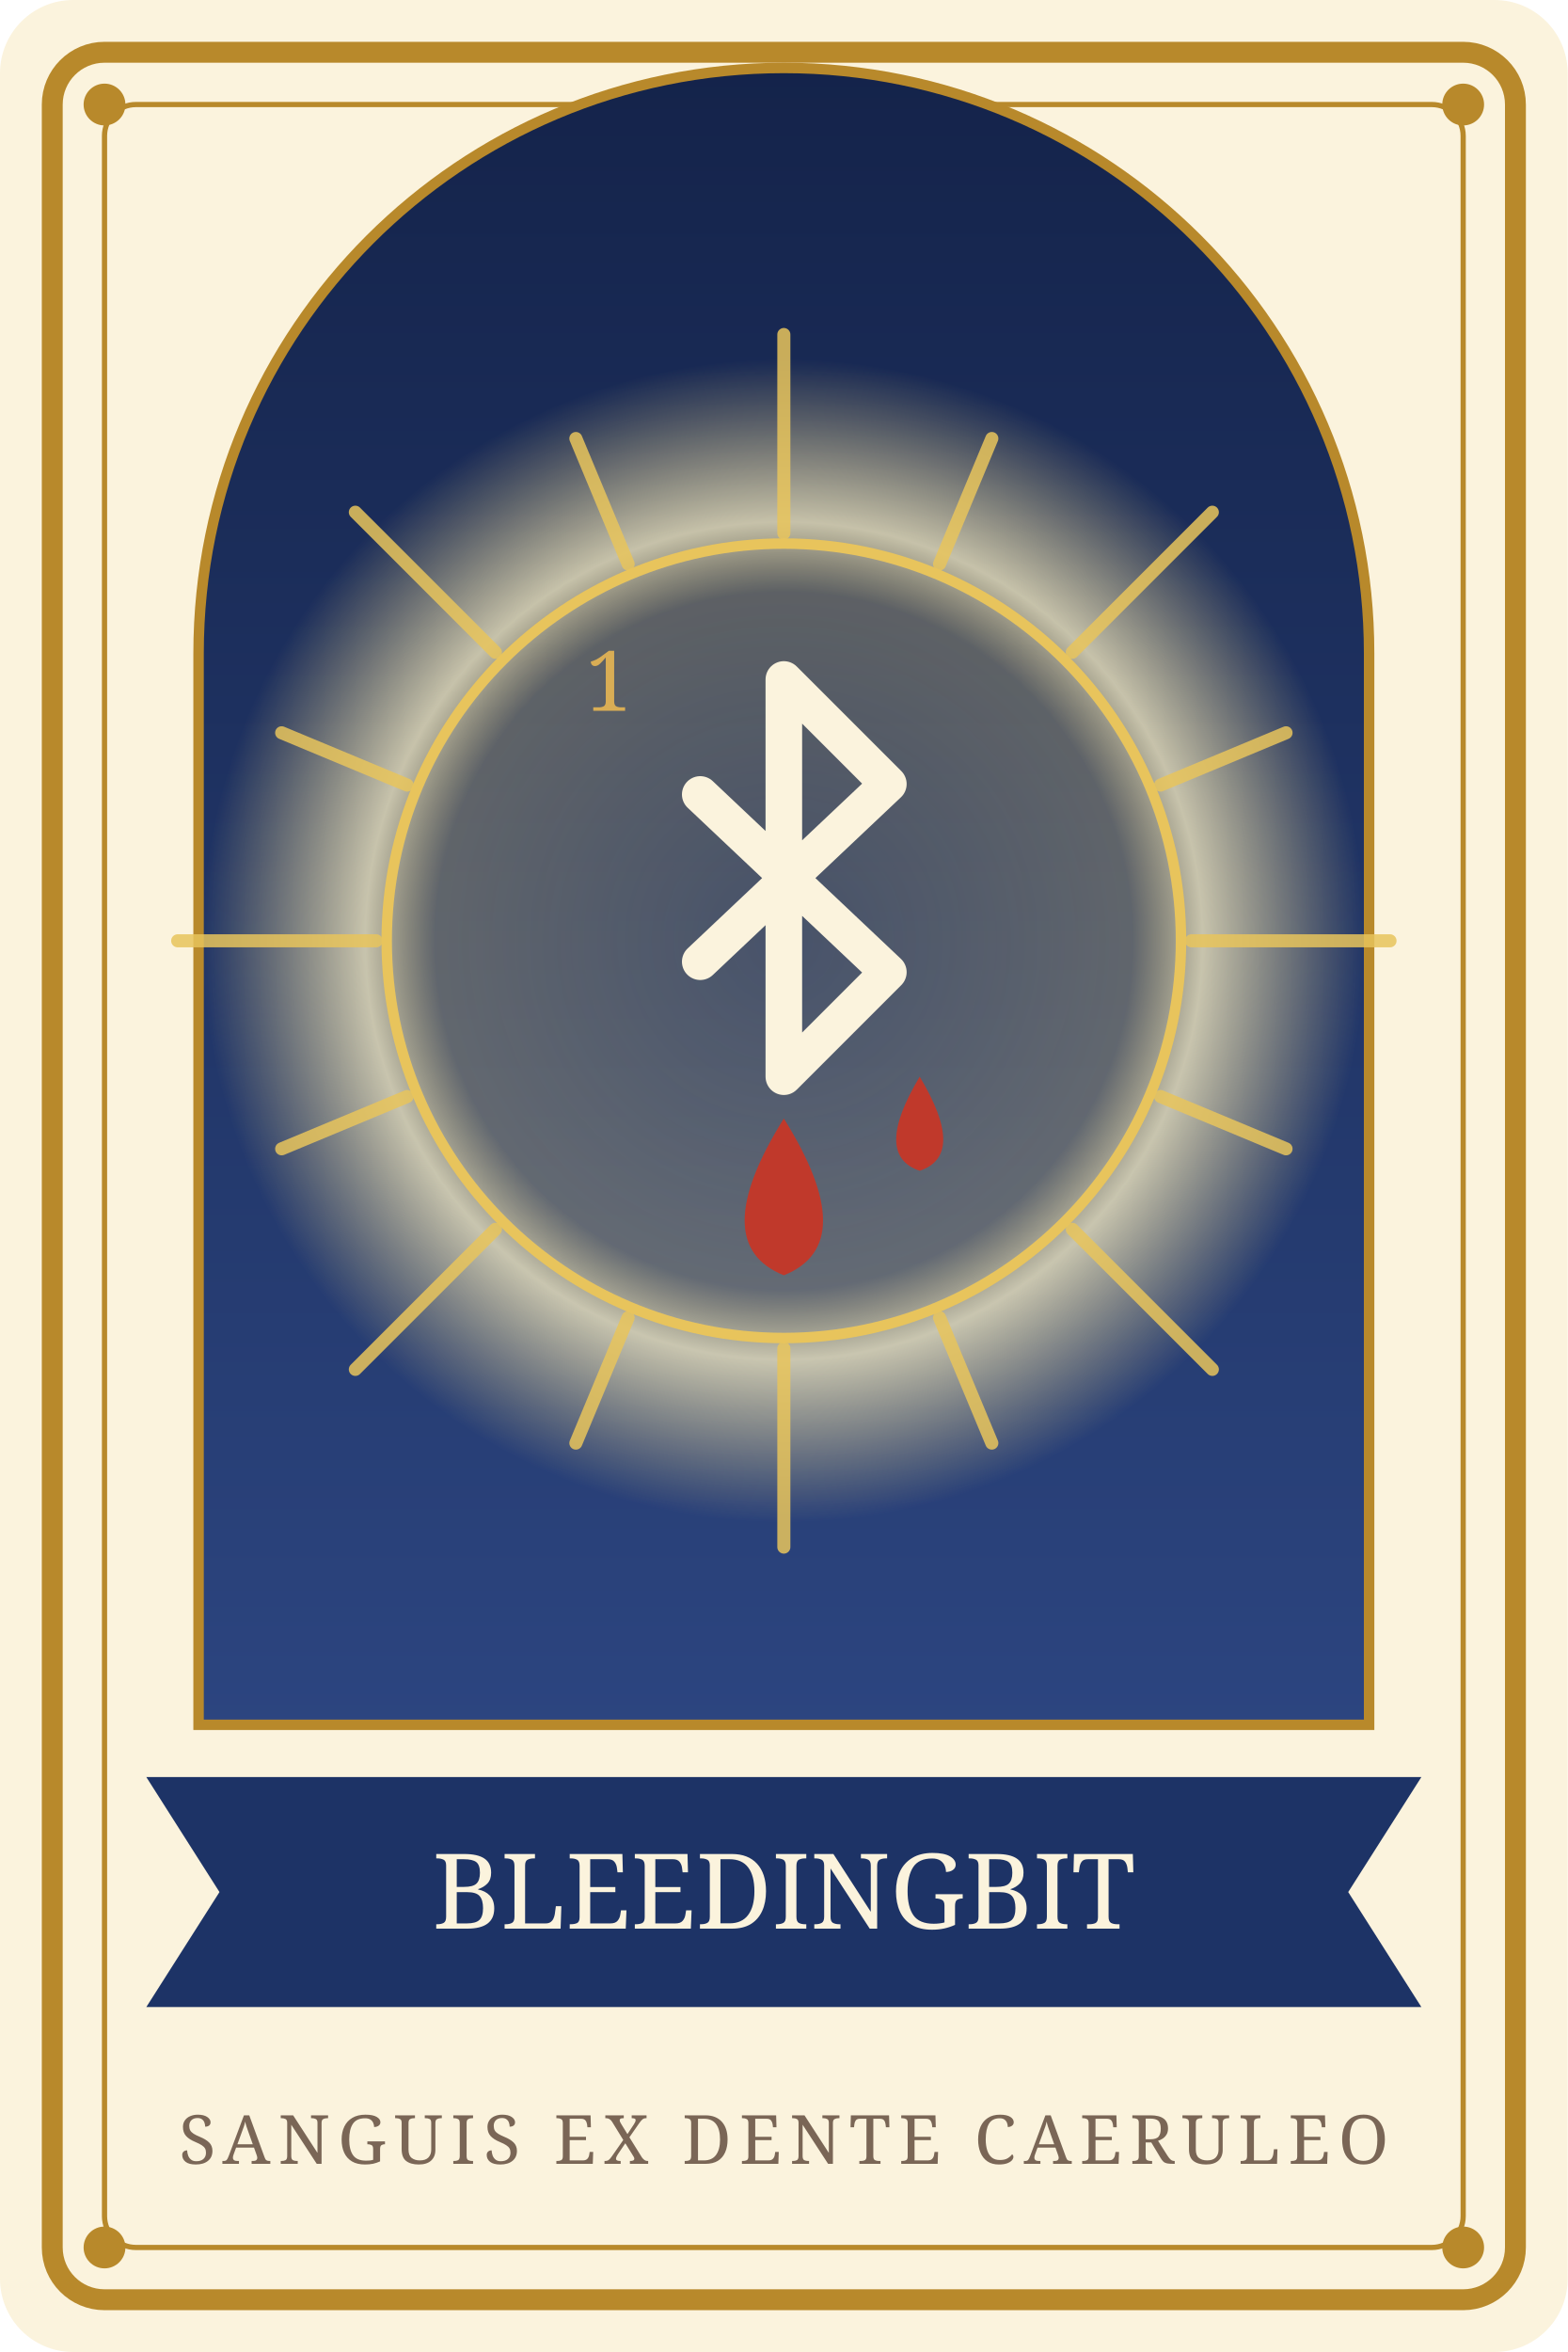
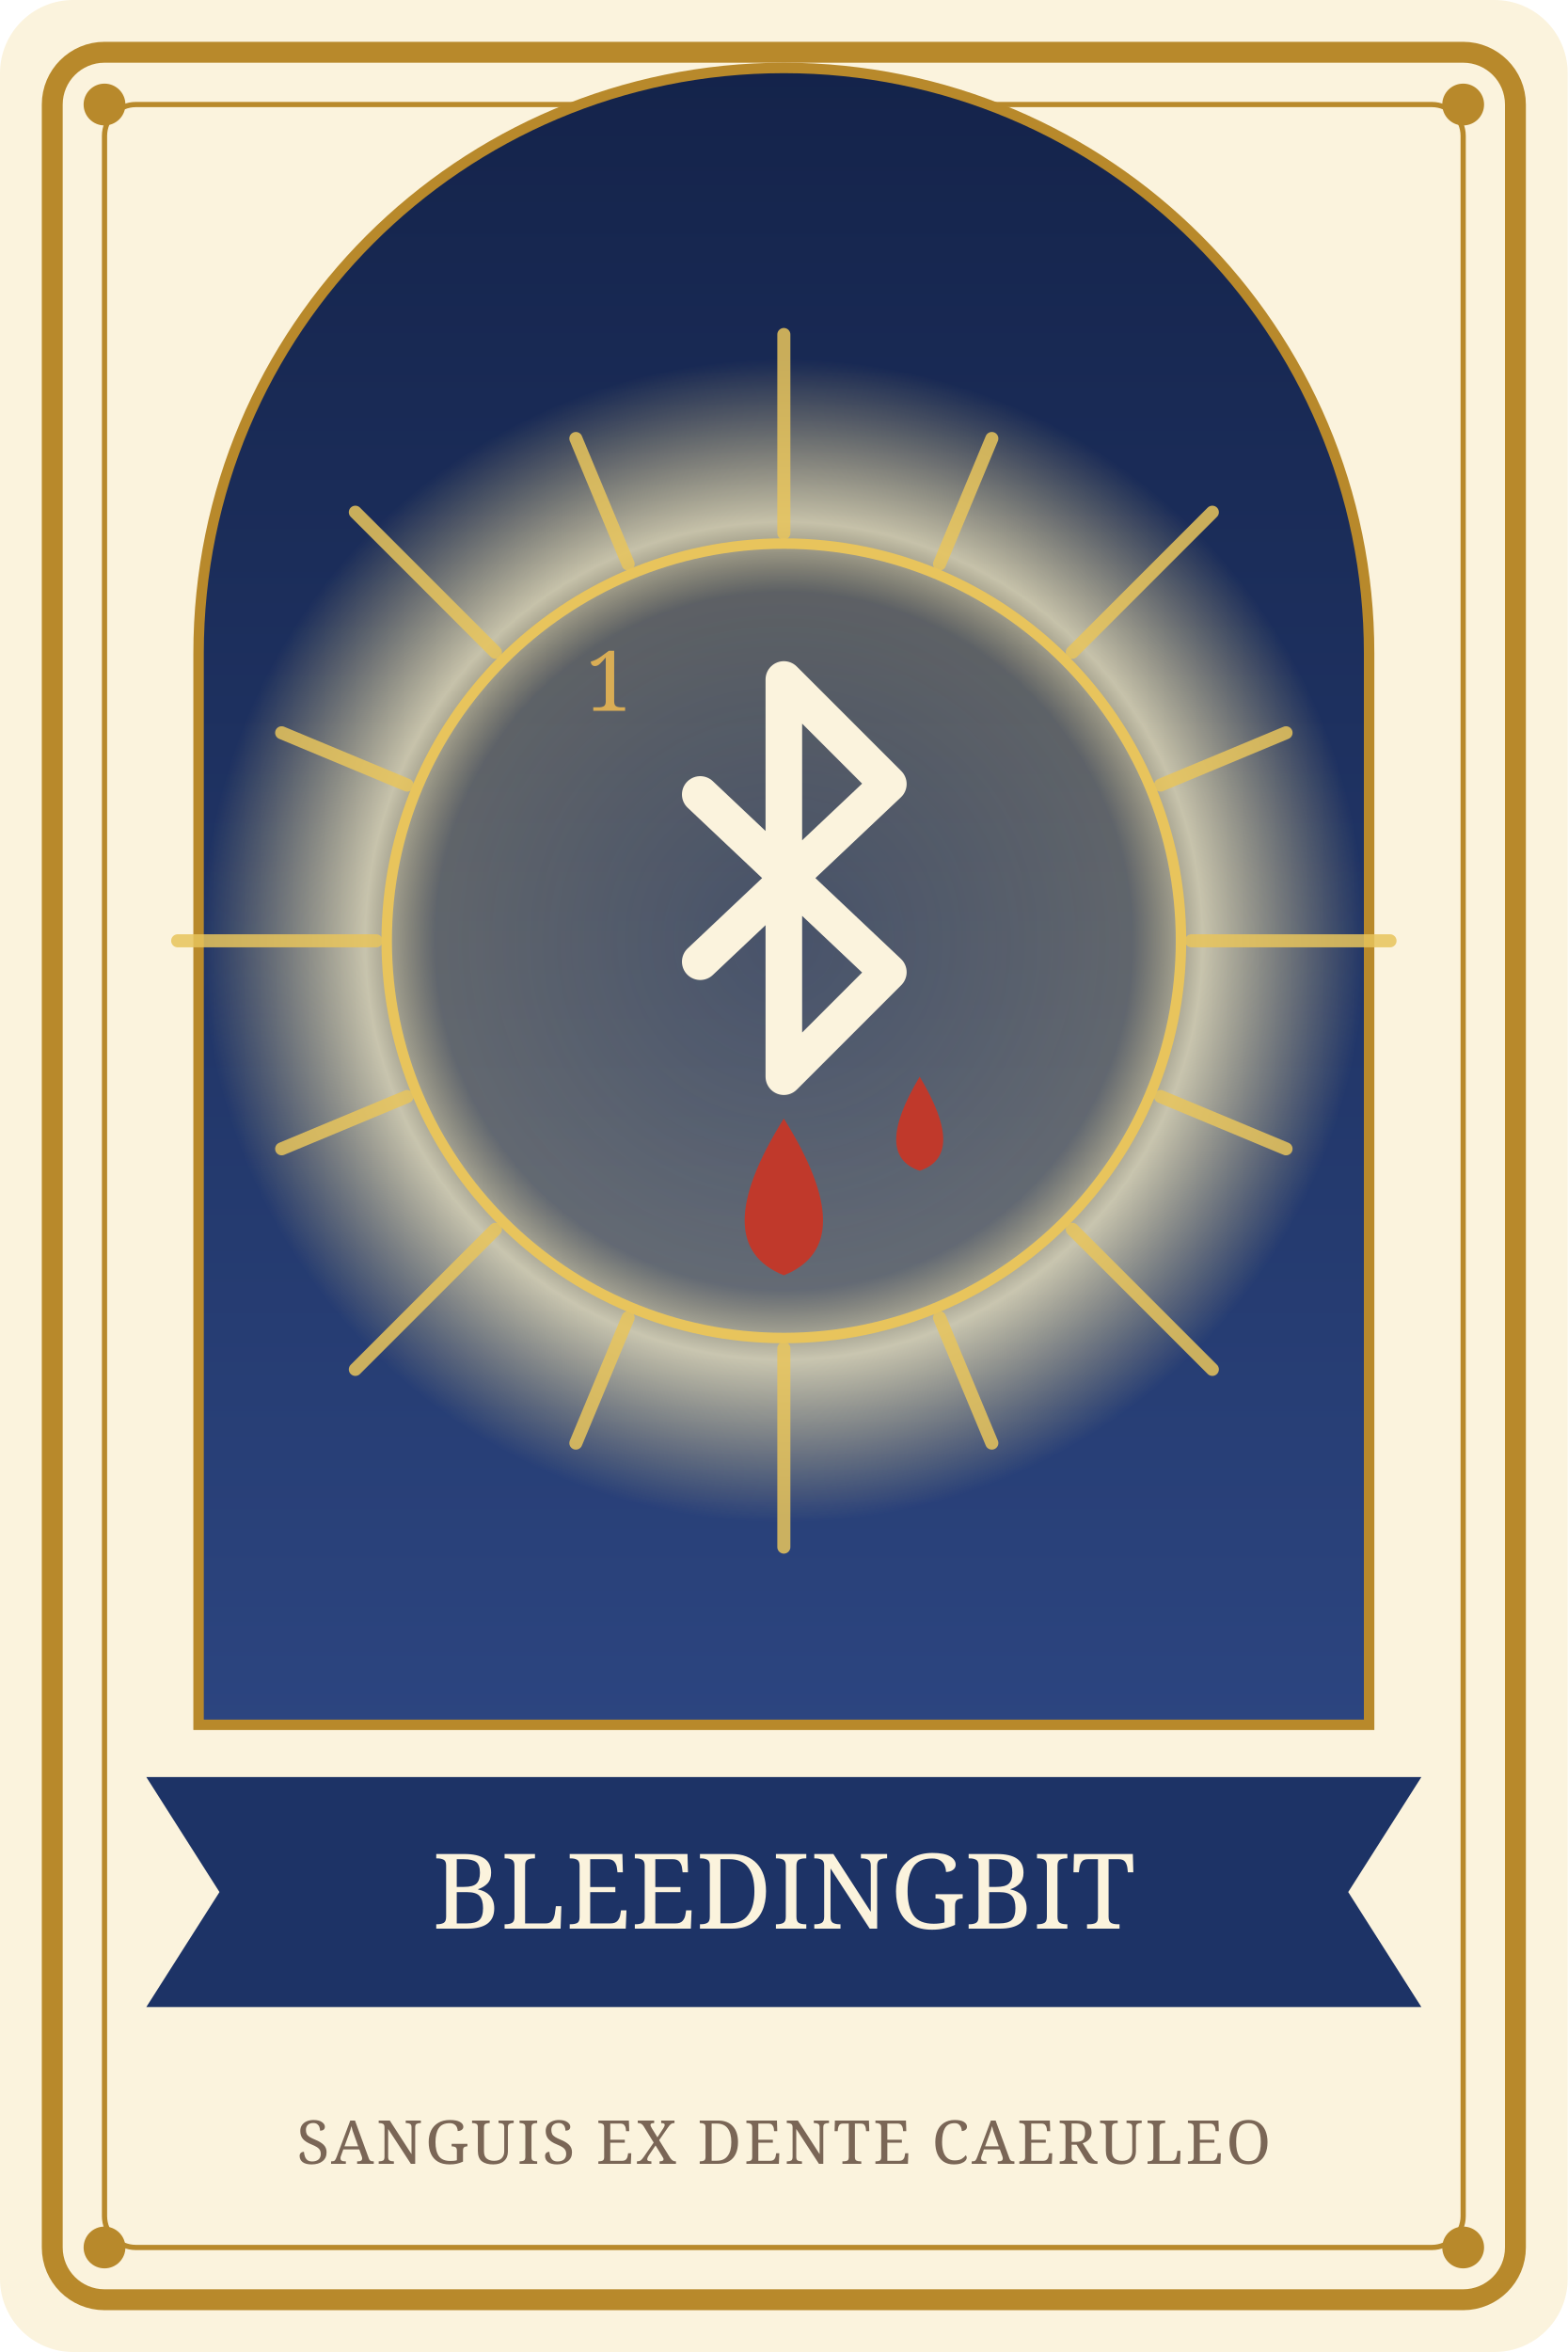
<svg xmlns="http://www.w3.org/2000/svg" viewBox="0 0 300 450" role="img" aria-label="BLEEDINGBIT">
  <defs>
    <radialGradient id="s-bleedingbit-halo">
      <stop offset="0%" stop-color="#f5d77a" stop-opacity="0.18" />
      <stop offset="60%" stop-color="#f5d77a" stop-opacity="0.3" />
      <stop offset="72%" stop-color="#fff3c4" stop-opacity="0.75" />
      <stop offset="100%" stop-color="#f5d77a" stop-opacity="0" />
    </radialGradient>
    <linearGradient id="s-bleedingbit-niche" x1="0" y1="0" x2="0" y2="1">
      <stop offset="0%" stop-color="#14234a" />
      <stop offset="100%" stop-color="#2c4580" />
    </linearGradient>
  </defs>
  <rect width="300" height="450" rx="14" fill="#fbf3dd" />
  <rect x="10" y="10" width="280" height="430" rx="10" fill="none" stroke="#b8892b" stroke-width="4" />
  <rect x="20" y="20" width="260" height="410" rx="6" fill="none" stroke="#b8892b" stroke-width="1" />
  <g fill="#b8892b">
    <circle cx="20" cy="20" r="4" />
    <circle cx="280" cy="20" r="4" />
    <circle cx="20" cy="430" r="4" />
    <circle cx="280" cy="430" r="4" />
  </g>
  <path d="M38 330 V125 A112 112 0 0 1 262 125 V330 Z" fill="url(#s-bleedingbit-niche)" stroke="#b8892b" stroke-width="2" />
  <circle cx="150" cy="180" r="112" fill="url(#s-bleedingbit-halo)" />
  <g stroke="#e8c45c" stroke-width="2.5" stroke-linecap="round" opacity="0.85">
    <line x1="228.0" y1="180.0" x2="266.0" y2="180.0" />
    <line x1="222.1" y1="209.8" x2="246.1" y2="219.8" />
    <line x1="205.2" y1="235.2" x2="232.0" y2="262.0" />
    <line x1="179.8" y1="252.1" x2="189.8" y2="276.1" />
    <line x1="150.0" y1="258.0" x2="150.0" y2="296.0" />
    <line x1="120.2" y1="252.1" x2="110.2" y2="276.1" />
    <line x1="94.8" y1="235.2" x2="68.0" y2="262.0" />
    <line x1="77.9" y1="209.8" x2="53.9" y2="219.8" />
    <line x1="72.0" y1="180.0" x2="34.0" y2="180.0" />
    <line x1="77.9" y1="150.2" x2="53.9" y2="140.2" />
    <line x1="94.8" y1="124.8" x2="68.0" y2="98.0" />
    <line x1="120.2" y1="107.9" x2="110.2" y2="83.9" />
    <line x1="150.0" y1="102.0" x2="150.0" y2="64.0" />
    <line x1="179.8" y1="107.9" x2="189.8" y2="83.9" />
    <line x1="205.2" y1="124.8" x2="232.0" y2="98.0" />
    <line x1="222.1" y1="150.2" x2="246.1" y2="140.2" />
  </g>
  <circle cx="150" cy="180" r="76" fill="none" stroke="#e8c45c" stroke-width="2" />
  <g>
    <path d="M134 152 L170 186 L150 206 V130 L170 150 L134 184" fill="none" stroke="#fbf3dd" stroke-width="7" stroke-linejoin="round" stroke-linecap="round" />
    <path d="M150 214 C140 230 140 240 150 244 C160 240 160 230 150 214 Z" fill="#c0392b" />
    <path d="M176 206 C170 216 170 222 176 224 C182 222 182 216 176 206 Z" fill="#c0392b" />
    <text x="112" y="136" font-family="'EB Garamond', Georgia, serif" font-size="16" fill="#d9ad55">1</text>
  </g>
  <path d="M28 340 h244 l-14 22 l14 22 h-244 l14 -22 z" fill="#1d3366" />
  <text x="150" y="369" text-anchor="middle" font-family="'EB Garamond', Georgia, serif" font-size="20" fill="#fbf3dd">BLEEDINGBIT</text>
-   <text x="150" y="414" text-anchor="middle" font-family="'EB Garamond', Georgia, serif" font-size="13" letter-spacing="1.5" fill="#7a6656">SANGUIS EX DENTE CAERULEO</text>
+   <text x="150" y="414" text-anchor="middle" font-family="'EB Garamond', Georgia, serif" font-size="11.6" letter-spacing="0.5" fill="#7a6656">SANGUIS EX DENTE CAERULEO</text>
</svg>
